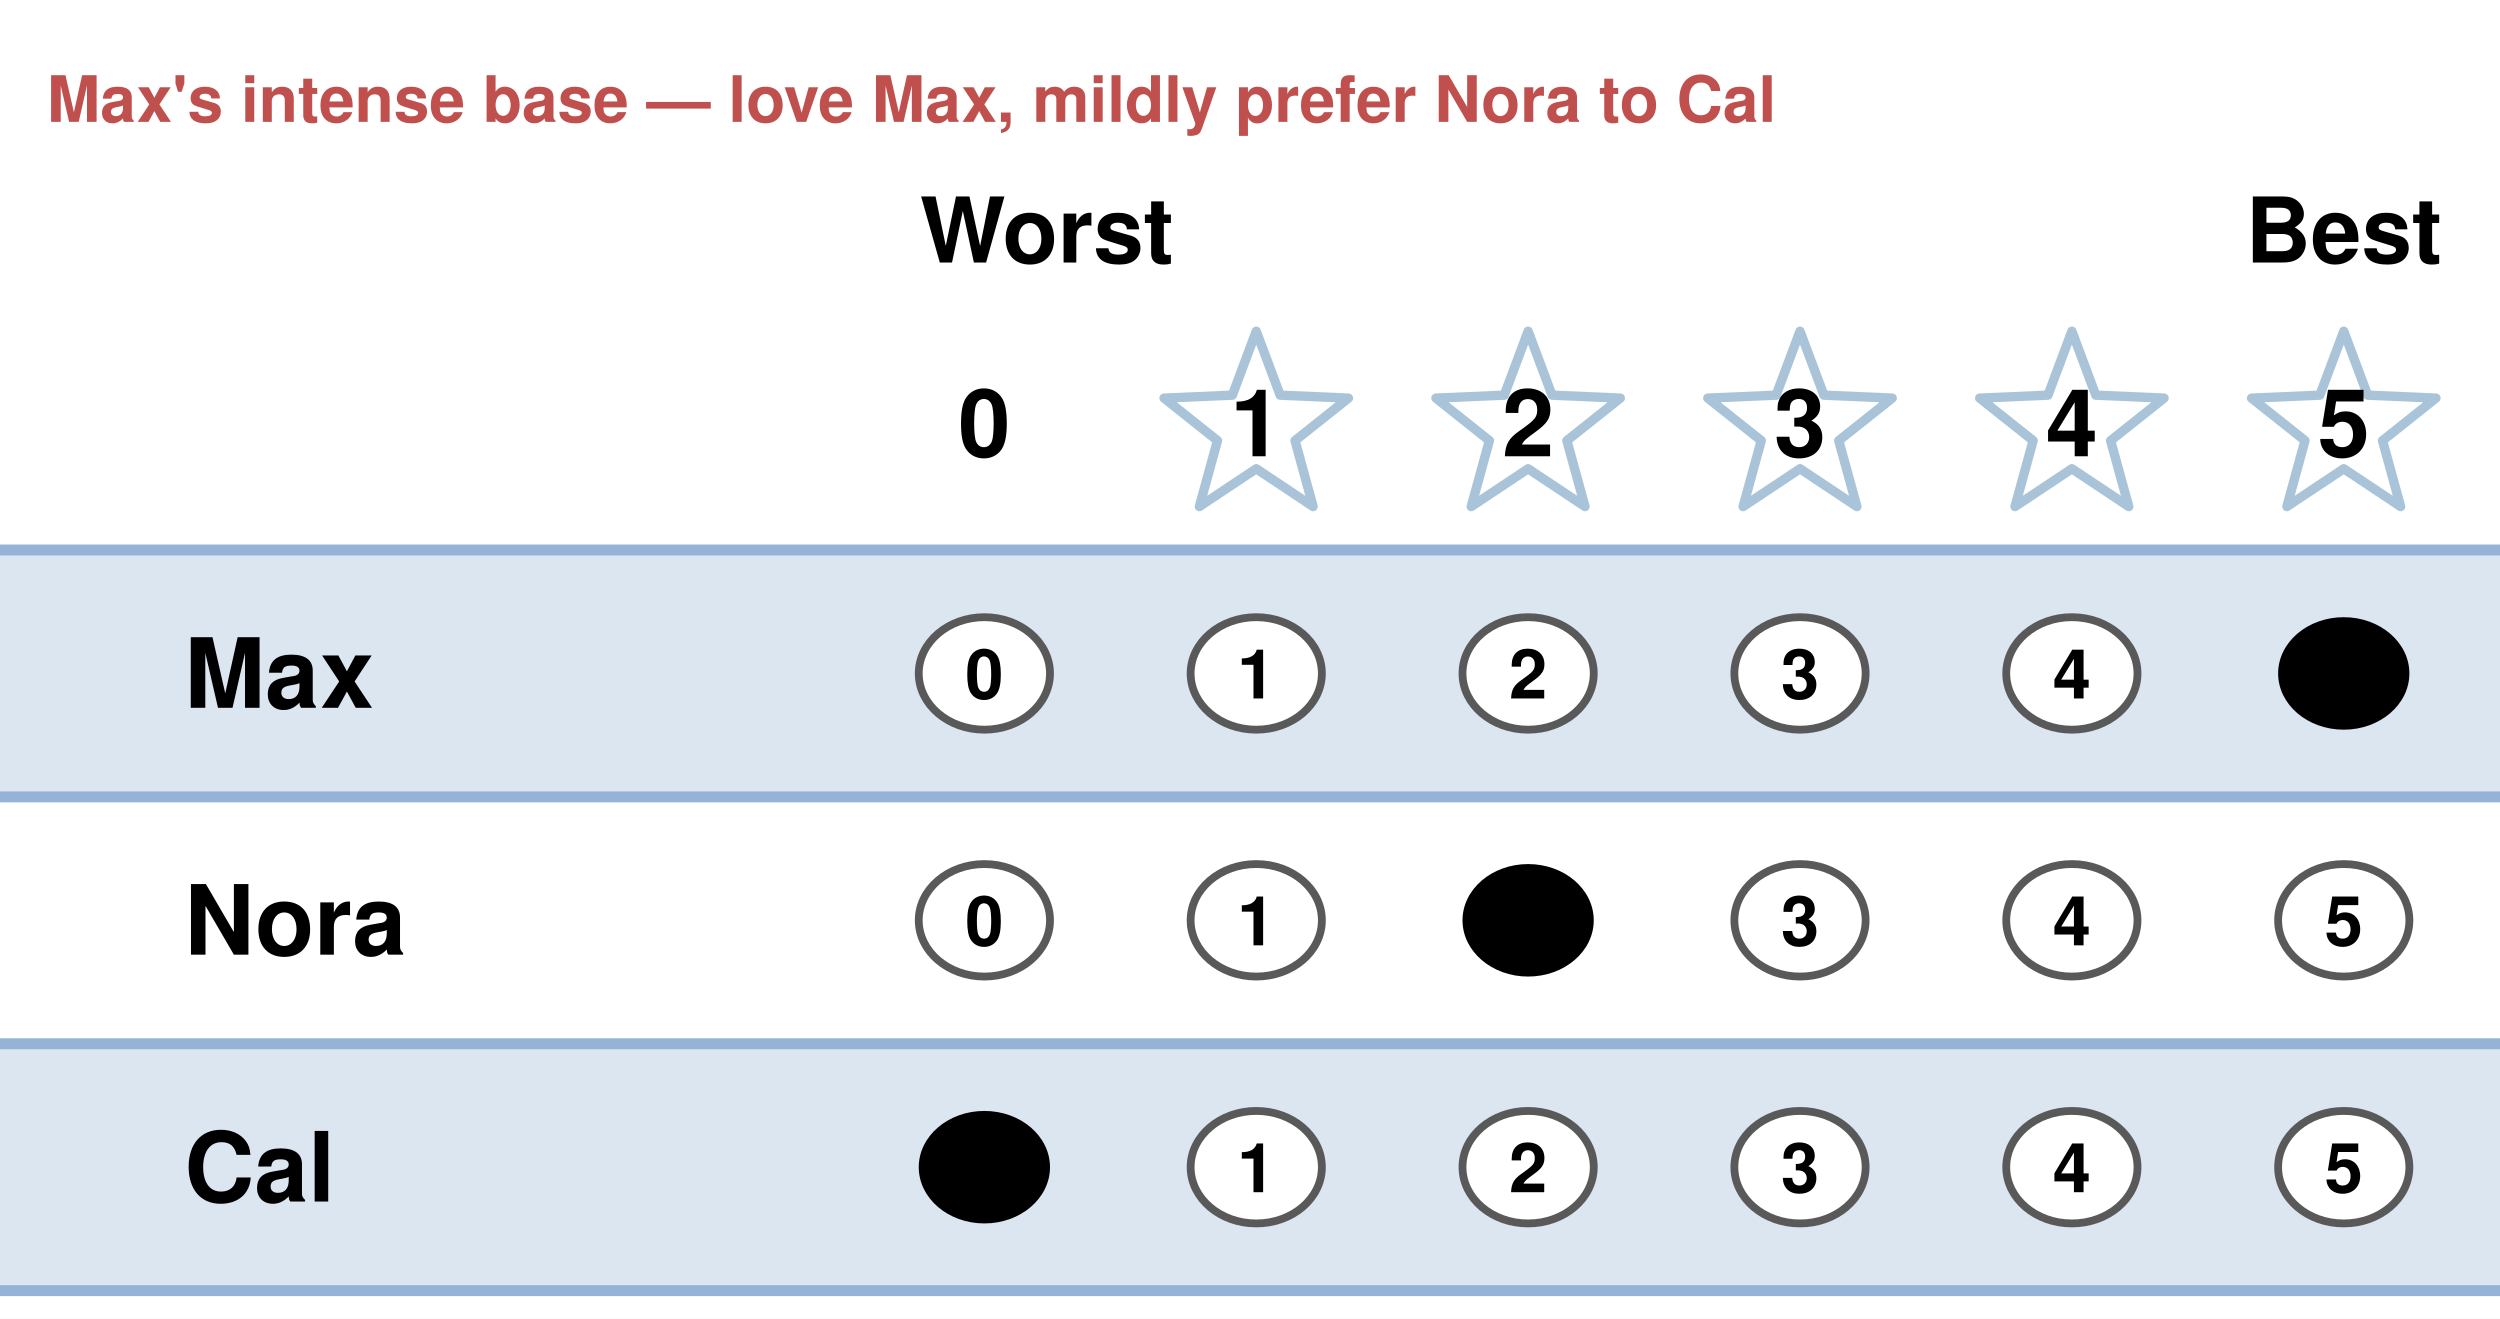
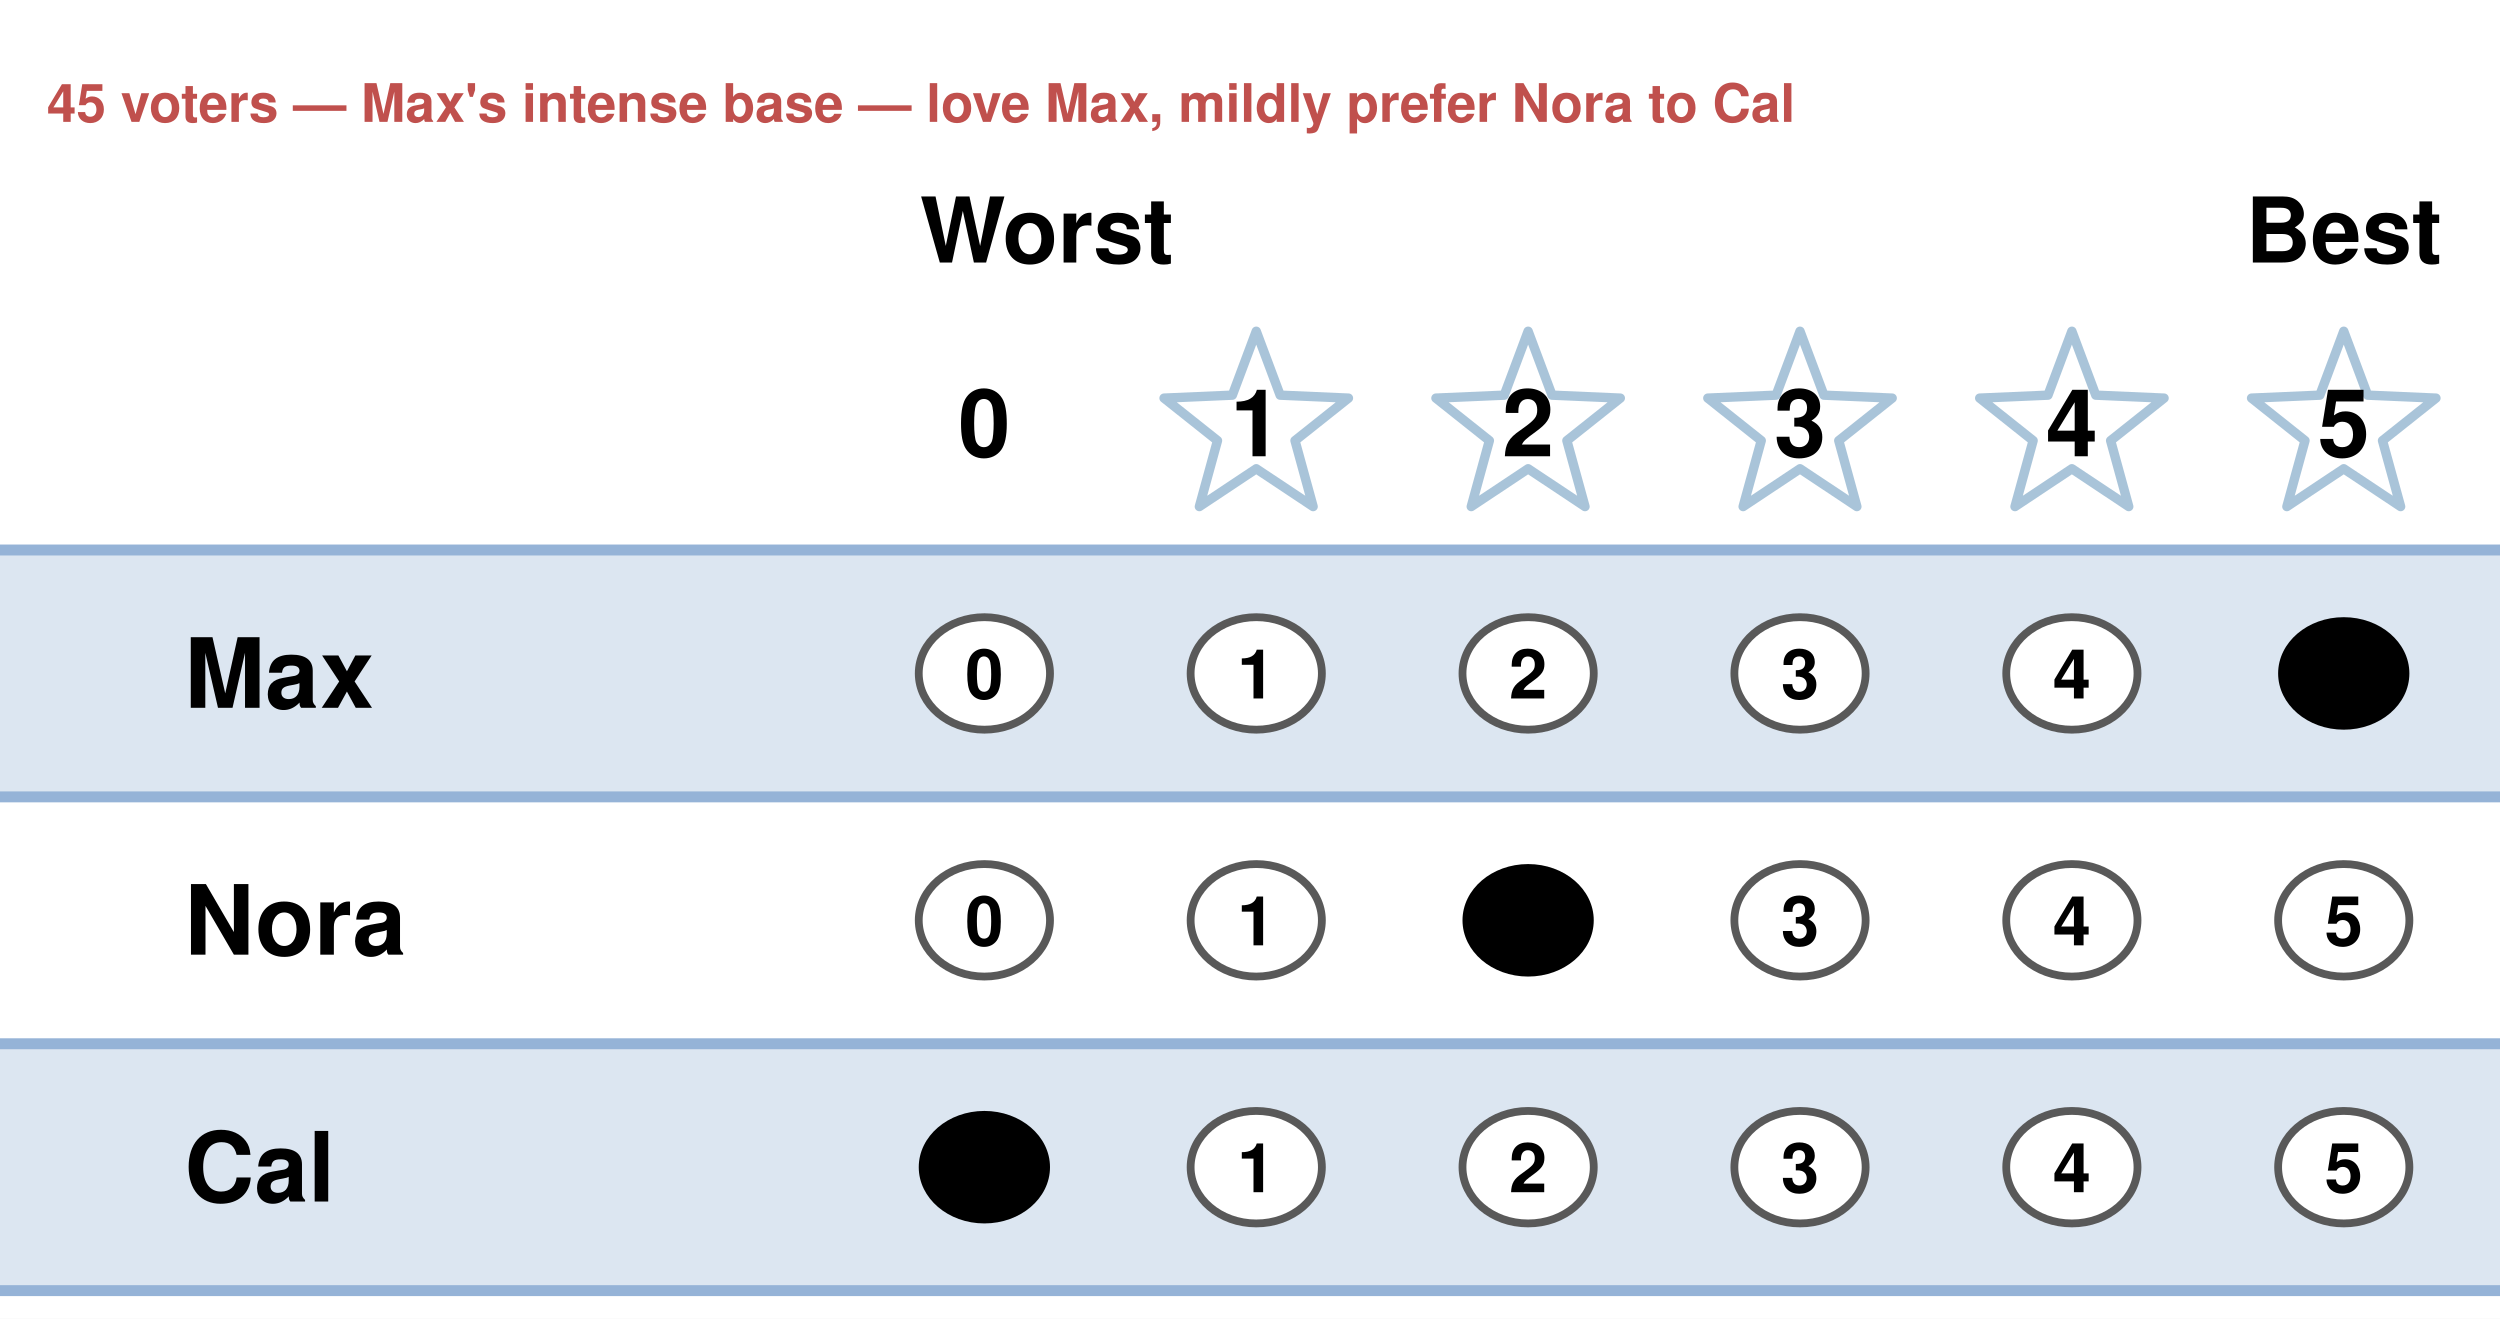
<svg xmlns="http://www.w3.org/2000/svg" viewBox="0 0 1600 844" width="1600" height="844">
  <rect width="1600" height="844" fill="#FFFFFF" />
-   <text x="30" y="78" font-family="Arial Black, Arial Bold, Helvetica, sans-serif" font-size="41" font-weight="bold" fill="#C0504D">Max's intense base — love Max, mildly prefer Nora to Cal</text>
+   <text x="30" y="78" font-family="Arial Black, Arial Bold, Helvetica, sans-serif" font-size="34" font-weight="bold" fill="#C0504D">45 voters — Max's intense base — love Max, mildly prefer Nora to Cal</text>
  <text x="670" y="168" font-family="Arial Black, Arial Bold, Helvetica, sans-serif" font-size="58" font-weight="bold" fill="#000000" text-anchor="middle">Worst</text>
  <text x="1500" y="168" font-family="Arial Black, Arial Bold, Helvetica, sans-serif" font-size="58" font-weight="bold" fill="#000000" text-anchor="middle">Best</text>
  <text x="630" y="292" font-family="Arial Black, Arial Bold, Helvetica, sans-serif" font-size="60" font-weight="bold" fill="#000000" text-anchor="middle">0</text>
  <path d="M804.0,212.0L819.3,252.9L863.0,254.8L828.8,282.0L840.4,324.2L804.0,300.0L767.6,324.2L779.2,282.0L745.0,254.8L788.7,252.9Z" fill="none" stroke="#A9C4D9" stroke-width="6" stroke-linejoin="round" />
  <text x="804" y="292" font-family="Arial Black, Arial Bold, Helvetica, sans-serif" font-size="60" font-weight="bold" fill="#000000" text-anchor="middle">1</text>
  <path d="M978.0,212.0L993.3,252.9L1037.0,254.8L1002.8,282.0L1014.4,324.2L978.0,300.0L941.6,324.2L953.2,282.0L919.0,254.8L962.7,252.9Z" fill="none" stroke="#A9C4D9" stroke-width="6" stroke-linejoin="round" />
  <text x="978" y="292" font-family="Arial Black, Arial Bold, Helvetica, sans-serif" font-size="60" font-weight="bold" fill="#000000" text-anchor="middle">2</text>
  <path d="M1152.0,212.0L1167.3,252.9L1211.0,254.8L1176.8,282.0L1188.4,324.2L1152.0,300.0L1115.6,324.2L1127.2,282.0L1093.0,254.8L1136.7,252.9Z" fill="none" stroke="#A9C4D9" stroke-width="6" stroke-linejoin="round" />
  <text x="1152" y="292" font-family="Arial Black, Arial Bold, Helvetica, sans-serif" font-size="60" font-weight="bold" fill="#000000" text-anchor="middle">3</text>
  <path d="M1326.0,212.0L1341.3,252.9L1385.0,254.8L1350.8,282.0L1362.4,324.2L1326.0,300.0L1289.6,324.2L1301.2,282.0L1267.0,254.8L1310.7,252.9Z" fill="none" stroke="#A9C4D9" stroke-width="6" stroke-linejoin="round" />
  <text x="1326" y="292" font-family="Arial Black, Arial Bold, Helvetica, sans-serif" font-size="60" font-weight="bold" fill="#000000" text-anchor="middle">4</text>
  <path d="M1500.0,212.0L1515.3,252.9L1559.0,254.8L1524.8,282.0L1536.4,324.2L1500.0,300.0L1463.6,324.2L1475.2,282.0L1441.0,254.8L1484.7,252.9Z" fill="none" stroke="#A9C4D9" stroke-width="6" stroke-linejoin="round" />
  <text x="1500" y="292" font-family="Arial Black, Arial Bold, Helvetica, sans-serif" font-size="60" font-weight="bold" fill="#000000" text-anchor="middle">5</text>
  <rect x="0" y="352" width="1600" height="158" fill="#DCE6F1" />
  <line x1="0" y1="352" x2="1600" y2="352" stroke="#95B3D7" stroke-width="7" />
  <text x="118" y="453.0" font-family="Arial Black, Arial Bold, Helvetica, sans-serif" font-size="62" font-weight="bold" fill="#000000">Max</text>
  <ellipse cx="630" cy="431.0" rx="42" ry="36" fill="#FFFFFF" stroke="#595959" stroke-width="5" />
  <text x="630" y="447.0" font-family="Arial Black, Arial Bold, Helvetica, sans-serif" font-size="44" font-weight="bold" fill="#000000" text-anchor="middle">0</text>
  <ellipse cx="804" cy="431.0" rx="42" ry="36" fill="#FFFFFF" stroke="#595959" stroke-width="5" />
  <text x="804" y="447.0" font-family="Arial Black, Arial Bold, Helvetica, sans-serif" font-size="44" font-weight="bold" fill="#000000" text-anchor="middle">1</text>
  <ellipse cx="978" cy="431.0" rx="42" ry="36" fill="#FFFFFF" stroke="#595959" stroke-width="5" />
  <text x="978" y="447.0" font-family="Arial Black, Arial Bold, Helvetica, sans-serif" font-size="44" font-weight="bold" fill="#000000" text-anchor="middle">2</text>
  <ellipse cx="1152" cy="431.0" rx="42" ry="36" fill="#FFFFFF" stroke="#595959" stroke-width="5" />
  <text x="1152" y="447.0" font-family="Arial Black, Arial Bold, Helvetica, sans-serif" font-size="44" font-weight="bold" fill="#000000" text-anchor="middle">3</text>
  <ellipse cx="1326" cy="431.0" rx="42" ry="36" fill="#FFFFFF" stroke="#595959" stroke-width="5" />
  <text x="1326" y="447.0" font-family="Arial Black, Arial Bold, Helvetica, sans-serif" font-size="44" font-weight="bold" fill="#000000" text-anchor="middle">4</text>
  <ellipse cx="1500" cy="431.0" rx="42" ry="36" fill="#000000" />
  <line x1="0" y1="510" x2="1600" y2="510" stroke="#95B3D7" stroke-width="7" />
  <text x="118" y="611.0" font-family="Arial Black, Arial Bold, Helvetica, sans-serif" font-size="62" font-weight="bold" fill="#000000">Nora</text>
  <ellipse cx="630" cy="589.0" rx="42" ry="36" fill="#FFFFFF" stroke="#595959" stroke-width="5" />
  <text x="630" y="605.0" font-family="Arial Black, Arial Bold, Helvetica, sans-serif" font-size="44" font-weight="bold" fill="#000000" text-anchor="middle">0</text>
  <ellipse cx="804" cy="589.0" rx="42" ry="36" fill="#FFFFFF" stroke="#595959" stroke-width="5" />
  <text x="804" y="605.0" font-family="Arial Black, Arial Bold, Helvetica, sans-serif" font-size="44" font-weight="bold" fill="#000000" text-anchor="middle">1</text>
  <ellipse cx="978" cy="589.0" rx="42" ry="36" fill="#000000" />
  <ellipse cx="1152" cy="589.0" rx="42" ry="36" fill="#FFFFFF" stroke="#595959" stroke-width="5" />
  <text x="1152" y="605.0" font-family="Arial Black, Arial Bold, Helvetica, sans-serif" font-size="44" font-weight="bold" fill="#000000" text-anchor="middle">3</text>
  <ellipse cx="1326" cy="589.0" rx="42" ry="36" fill="#FFFFFF" stroke="#595959" stroke-width="5" />
  <text x="1326" y="605.0" font-family="Arial Black, Arial Bold, Helvetica, sans-serif" font-size="44" font-weight="bold" fill="#000000" text-anchor="middle">4</text>
  <ellipse cx="1500" cy="589.0" rx="42" ry="36" fill="#FFFFFF" stroke="#595959" stroke-width="5" />
  <text x="1500" y="605.0" font-family="Arial Black, Arial Bold, Helvetica, sans-serif" font-size="44" font-weight="bold" fill="#000000" text-anchor="middle">5</text>
  <rect x="0" y="668" width="1600" height="158" fill="#DCE6F1" />
  <line x1="0" y1="668" x2="1600" y2="668" stroke="#95B3D7" stroke-width="7" />
  <text x="118" y="769.0" font-family="Arial Black, Arial Bold, Helvetica, sans-serif" font-size="62" font-weight="bold" fill="#000000">Cal</text>
  <ellipse cx="630" cy="747.0" rx="42" ry="36" fill="#000000" />
  <ellipse cx="804" cy="747.0" rx="42" ry="36" fill="#FFFFFF" stroke="#595959" stroke-width="5" />
  <text x="804" y="763.0" font-family="Arial Black, Arial Bold, Helvetica, sans-serif" font-size="44" font-weight="bold" fill="#000000" text-anchor="middle">1</text>
  <ellipse cx="978" cy="747.0" rx="42" ry="36" fill="#FFFFFF" stroke="#595959" stroke-width="5" />
  <text x="978" y="763.0" font-family="Arial Black, Arial Bold, Helvetica, sans-serif" font-size="44" font-weight="bold" fill="#000000" text-anchor="middle">2</text>
  <ellipse cx="1152" cy="747.0" rx="42" ry="36" fill="#FFFFFF" stroke="#595959" stroke-width="5" />
  <text x="1152" y="763.0" font-family="Arial Black, Arial Bold, Helvetica, sans-serif" font-size="44" font-weight="bold" fill="#000000" text-anchor="middle">3</text>
  <ellipse cx="1326" cy="747.0" rx="42" ry="36" fill="#FFFFFF" stroke="#595959" stroke-width="5" />
  <text x="1326" y="763.0" font-family="Arial Black, Arial Bold, Helvetica, sans-serif" font-size="44" font-weight="bold" fill="#000000" text-anchor="middle">4</text>
  <ellipse cx="1500" cy="747.0" rx="42" ry="36" fill="#FFFFFF" stroke="#595959" stroke-width="5" />
  <text x="1500" y="763.0" font-family="Arial Black, Arial Bold, Helvetica, sans-serif" font-size="44" font-weight="bold" fill="#000000" text-anchor="middle">5</text>
  <line x1="0" y1="826" x2="1600" y2="826" stroke="#95B3D7" stroke-width="7" />
</svg>
